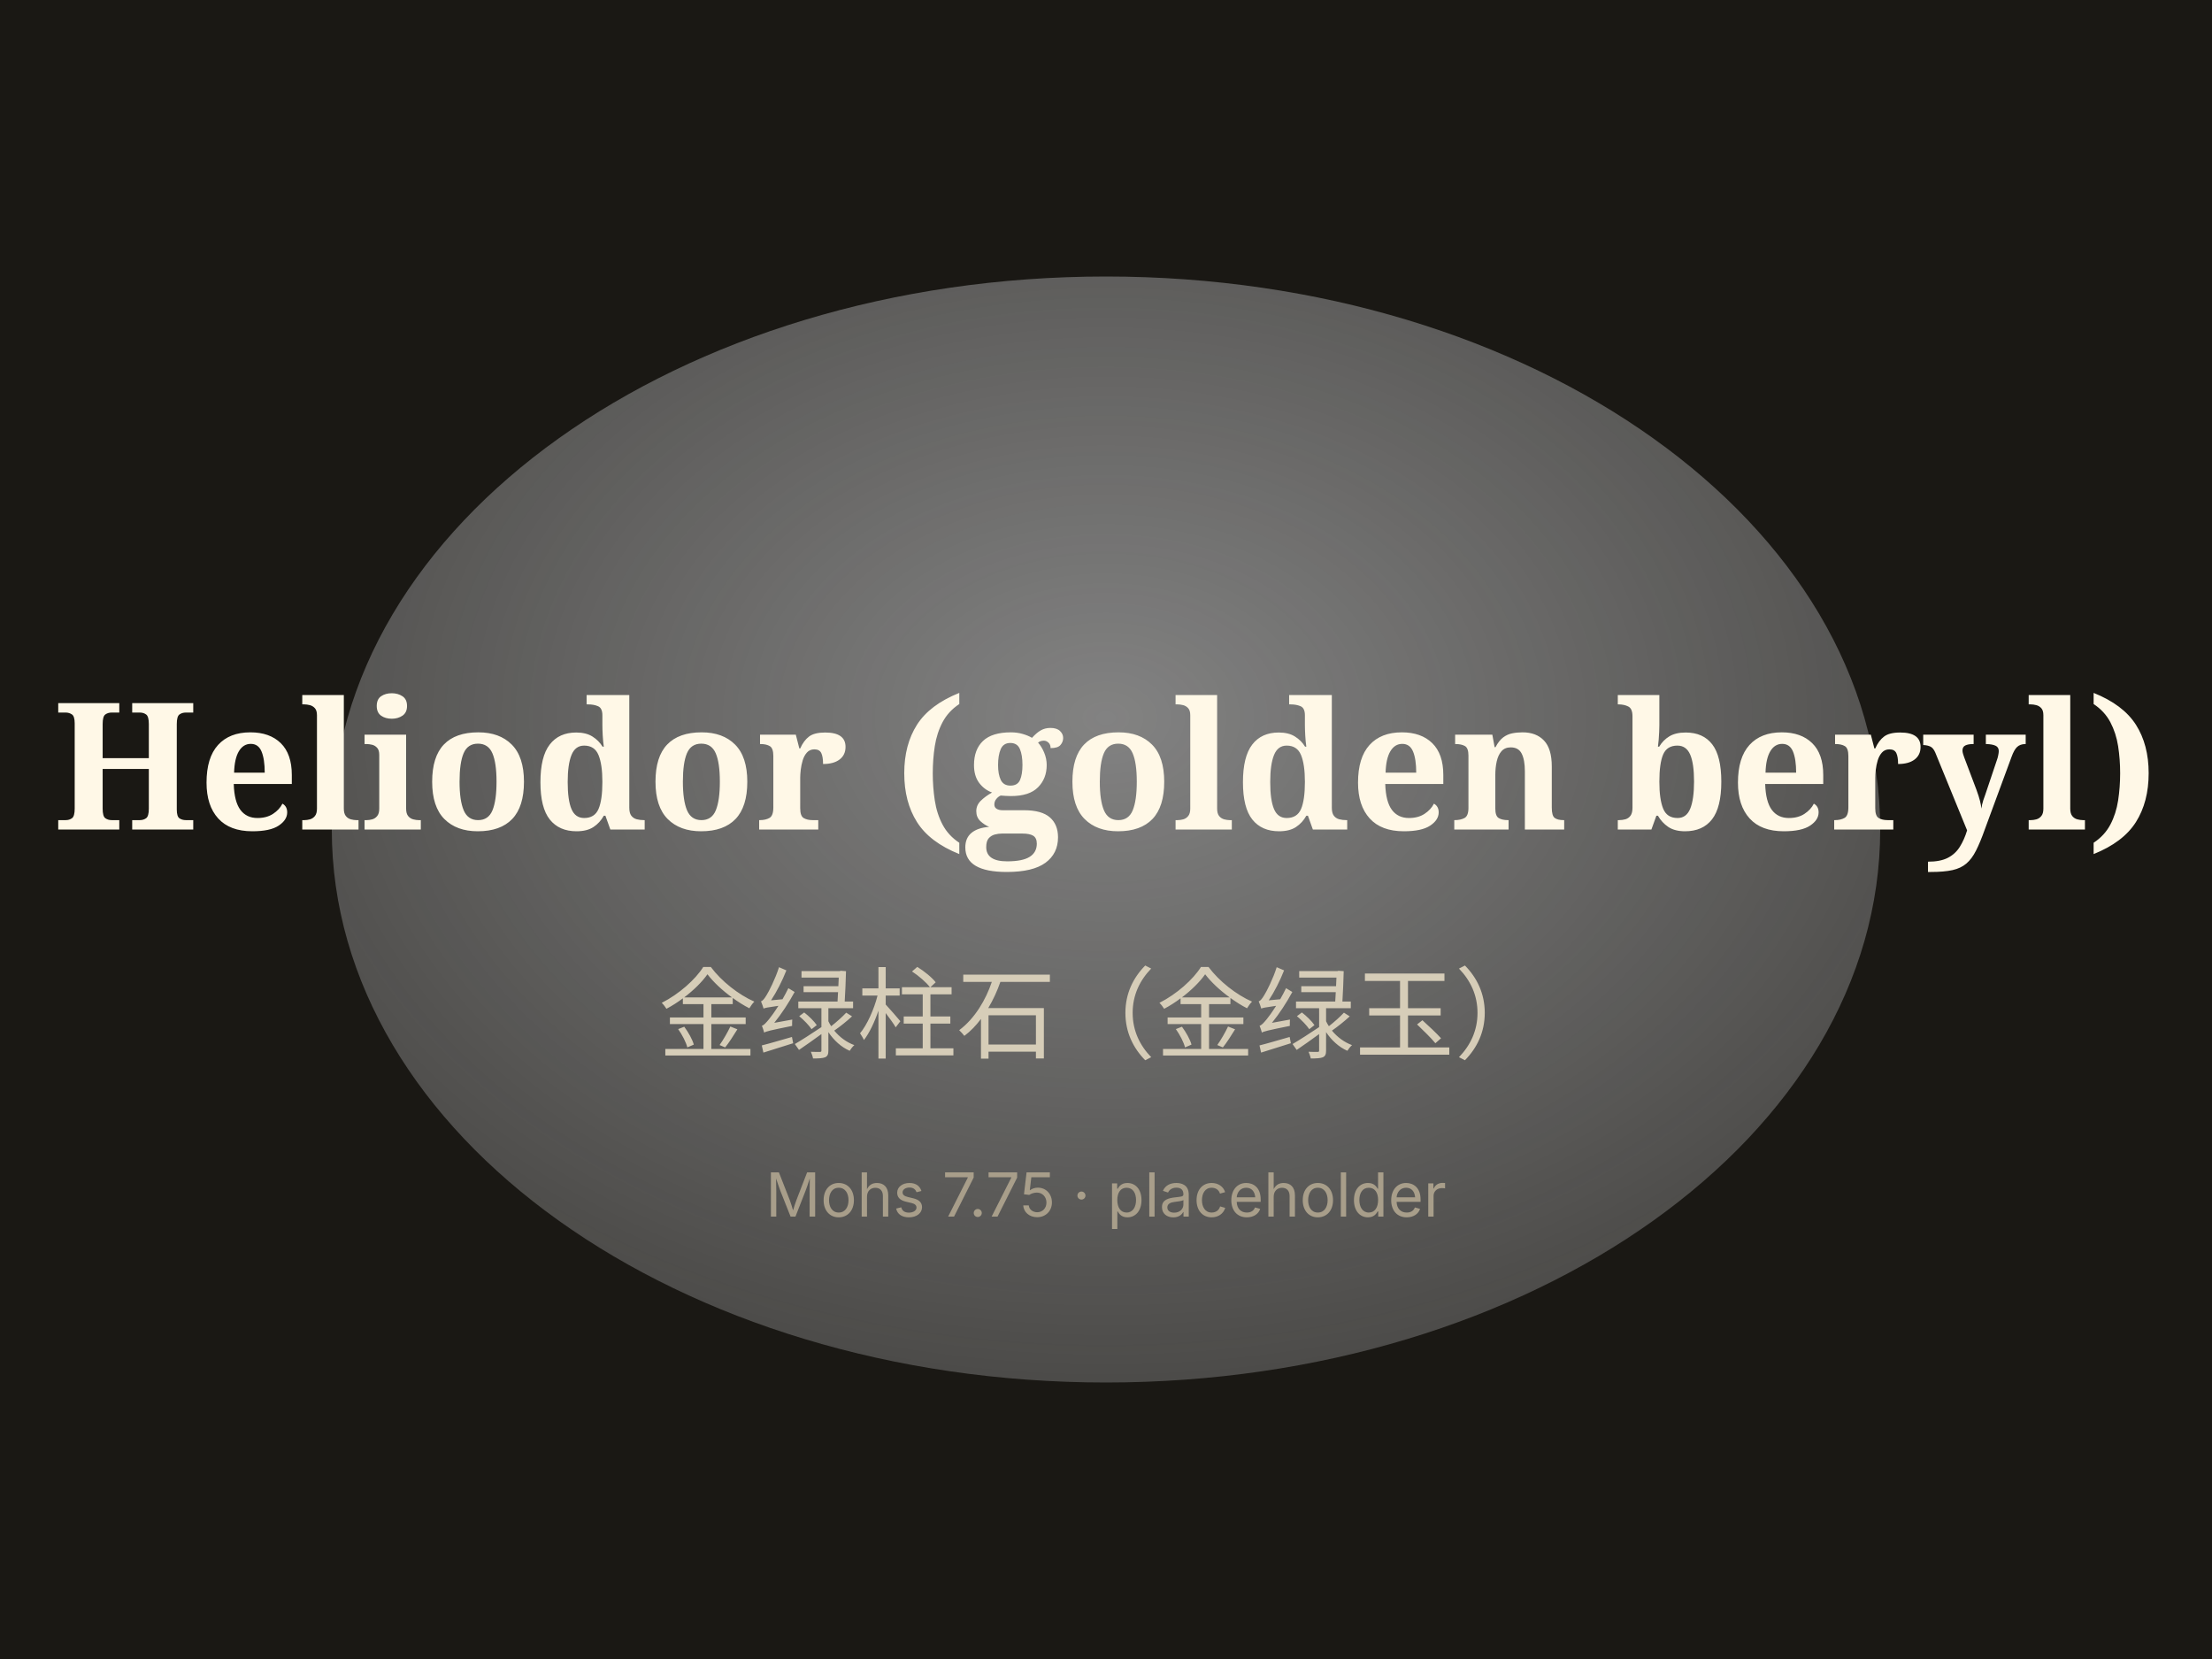
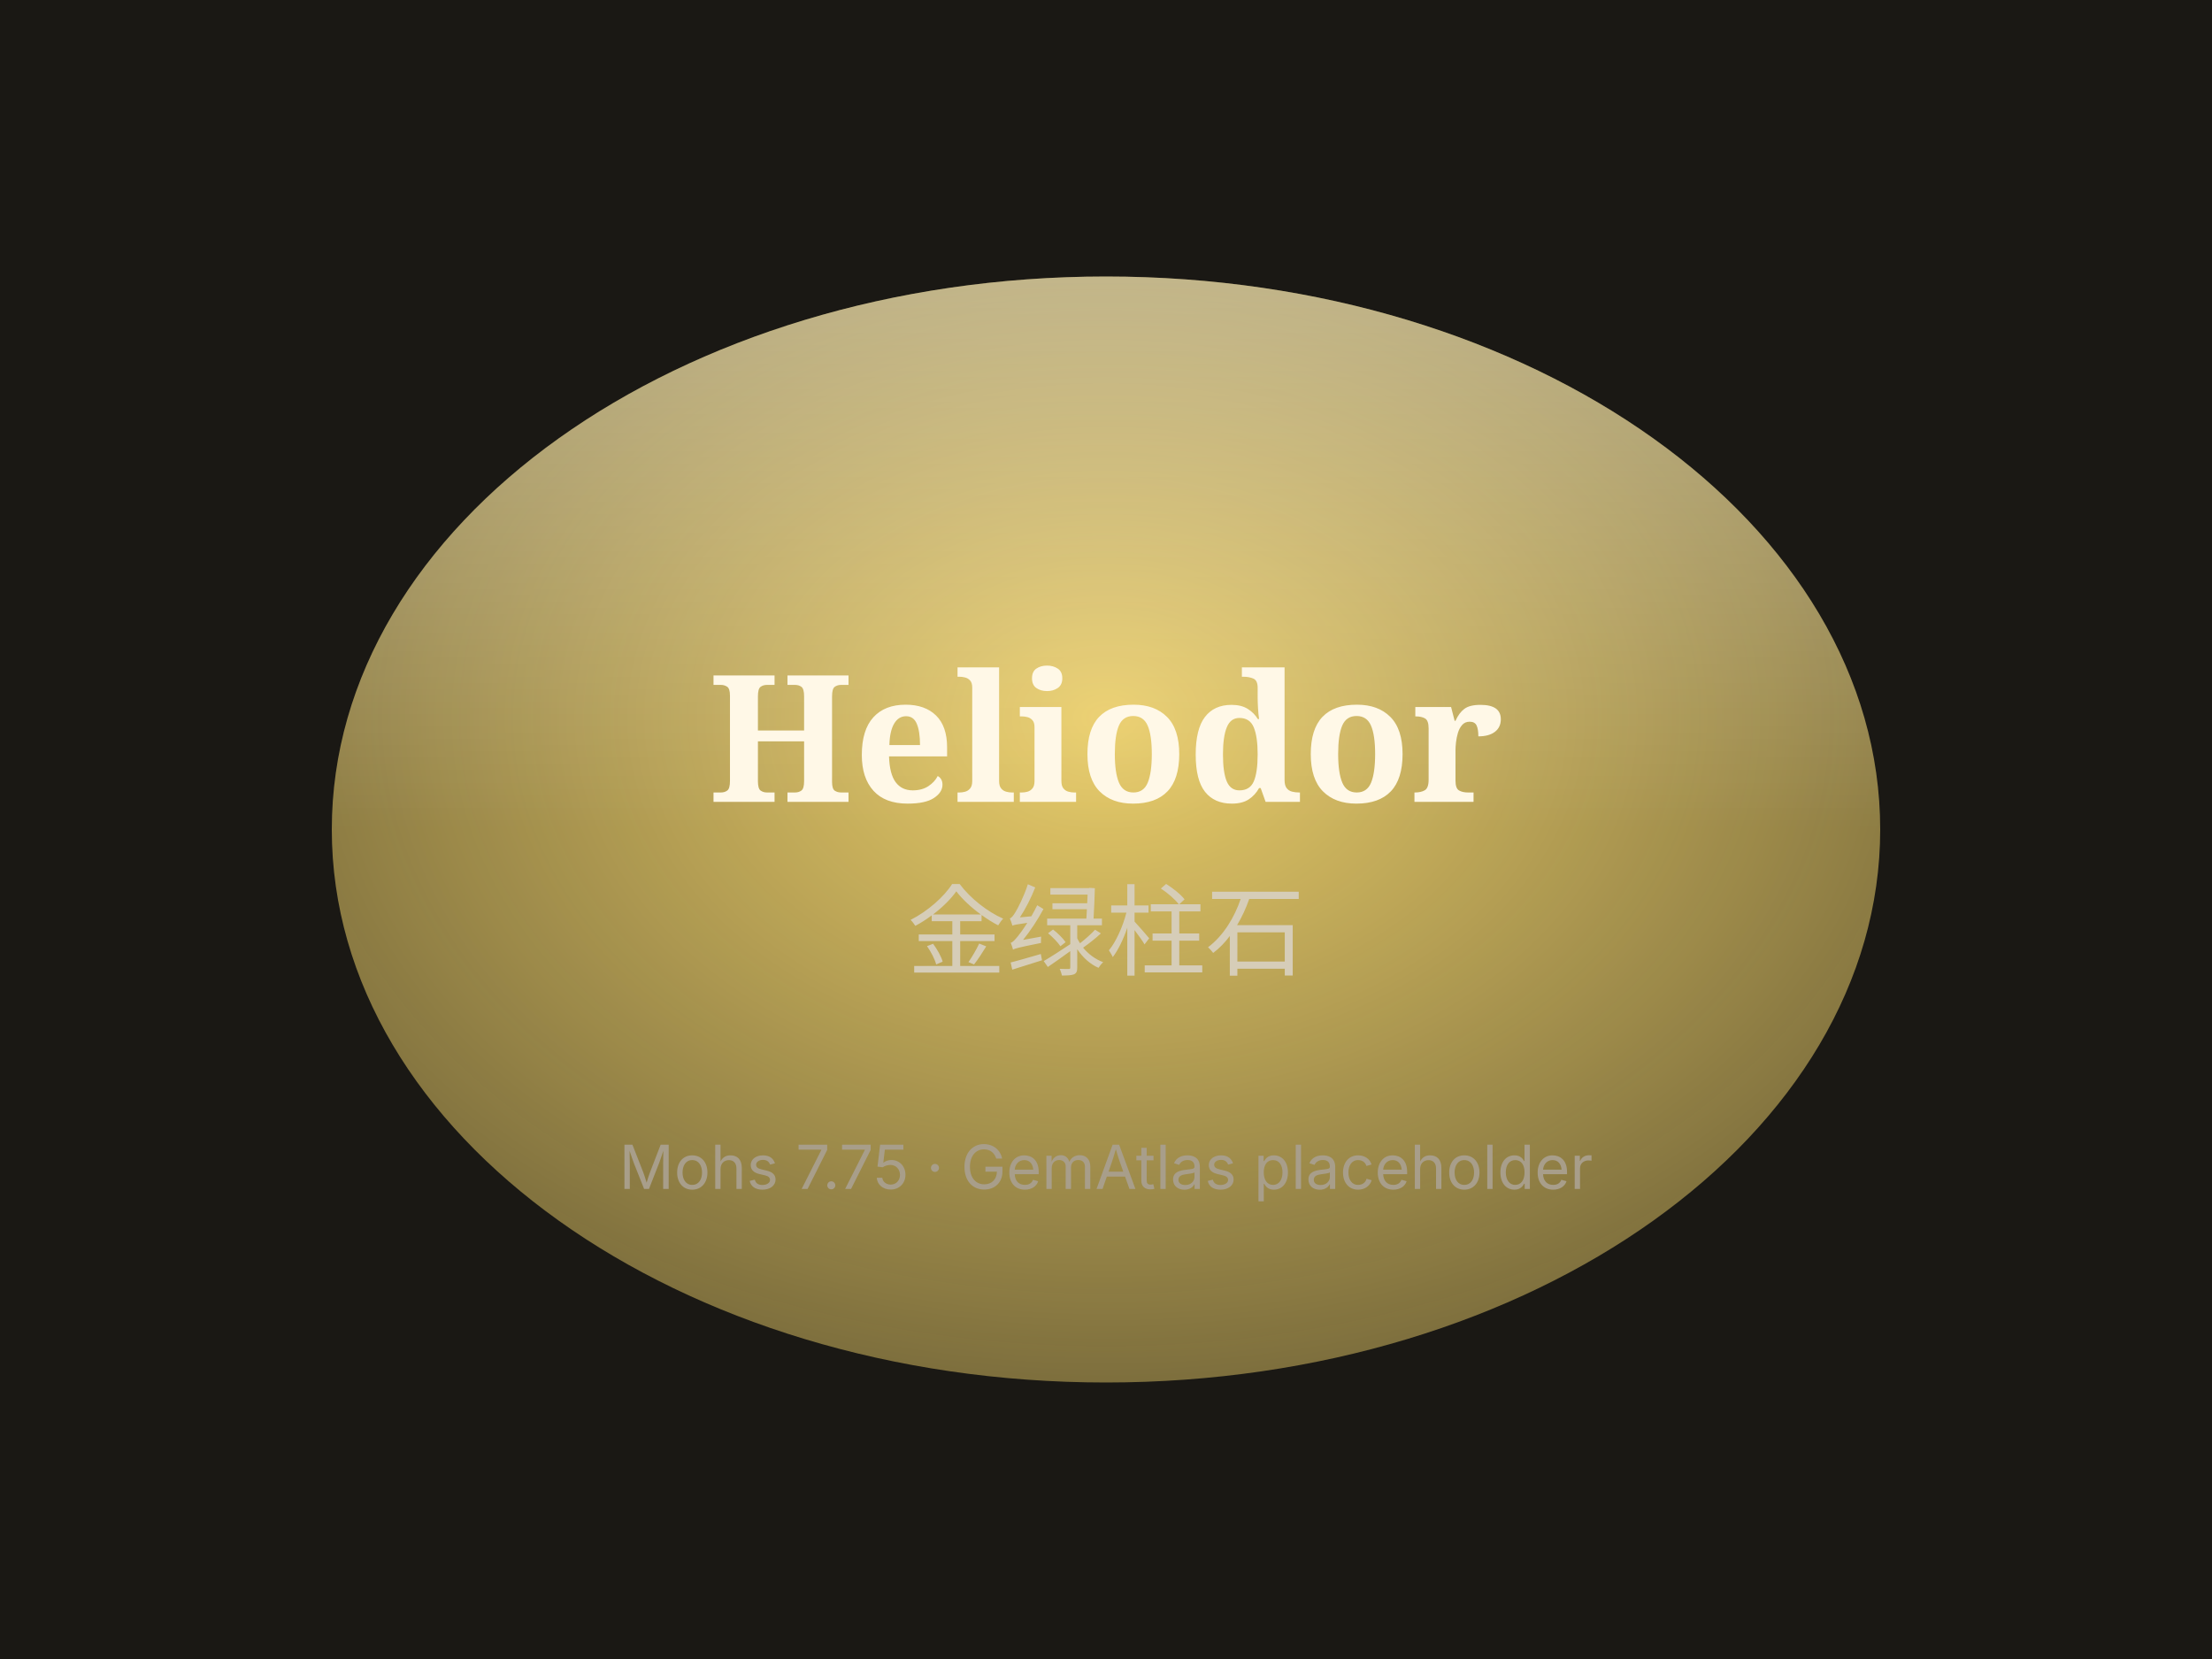
<svg xmlns="http://www.w3.org/2000/svg" viewBox="0 0 800 600">
  <defs>
    <radialGradient id="g" cx="50%" cy="40%" r="60%">
-       <stop offset="0%" stop-color="#888888" stop-opacity="0.95" />
-       <stop offset="100%" stop-color="#888888" stop-opacity="0.45" />
+       <stop offset="0%" stop-color="#F5D76E" stop-opacity="0.95" />
+       <stop offset="100%" stop-color="#F5D76E" stop-opacity="0.45" />
    </radialGradient>
+     <linearGradient id="shine" x1="0%" y1="0%" x2="0%" y2="100%">
+       <stop offset="0%" stop-color="#ffffff" stop-opacity="0.35" />
+       <stop offset="50%" stop-color="#ffffff" stop-opacity="0" />
+     </linearGradient>
  </defs>
  <rect width="800" height="600" fill="#1a1814" />
  <ellipse cx="400" cy="300" rx="280" ry="200" fill="url(#g)" />
-   <text x="400" y="300" text-anchor="middle" font-family="Cormorant Garamond, serif" font-size="64" font-weight="600" fill="#fff8e7">Heliodor (golden beryl)</text>
-   <text x="400" y="380" text-anchor="middle" font-family="Noto Serif SC, serif" font-size="36" fill="#d6cdb8">金绿柱石（金绿玉）</text>
-   <text x="400" y="440" text-anchor="middle" font-family="Inter, sans-serif" font-size="22" fill="#a89e8a">Mohs 7.75 · placeholder</text>
+   <ellipse cx="400" cy="300" rx="280" ry="200" fill="url(#shine)" />
+   <text x="400" y="290" text-anchor="middle" font-family="Cormorant Garamond, Georgia, serif" font-size="64" font-weight="600" fill="#fff8e7">Heliodor</text>
+   <text x="400" y="350" text-anchor="middle" font-family="Noto Serif SC, serif" font-size="36" fill="#d6cdb8">金绿柱石</text>
+   <text x="400" y="430" text-anchor="middle" font-family="Inter, sans-serif" font-size="22" fill="#a89e8a">Mohs 7.75 · GemAtlas placeholder</text>
</svg>
